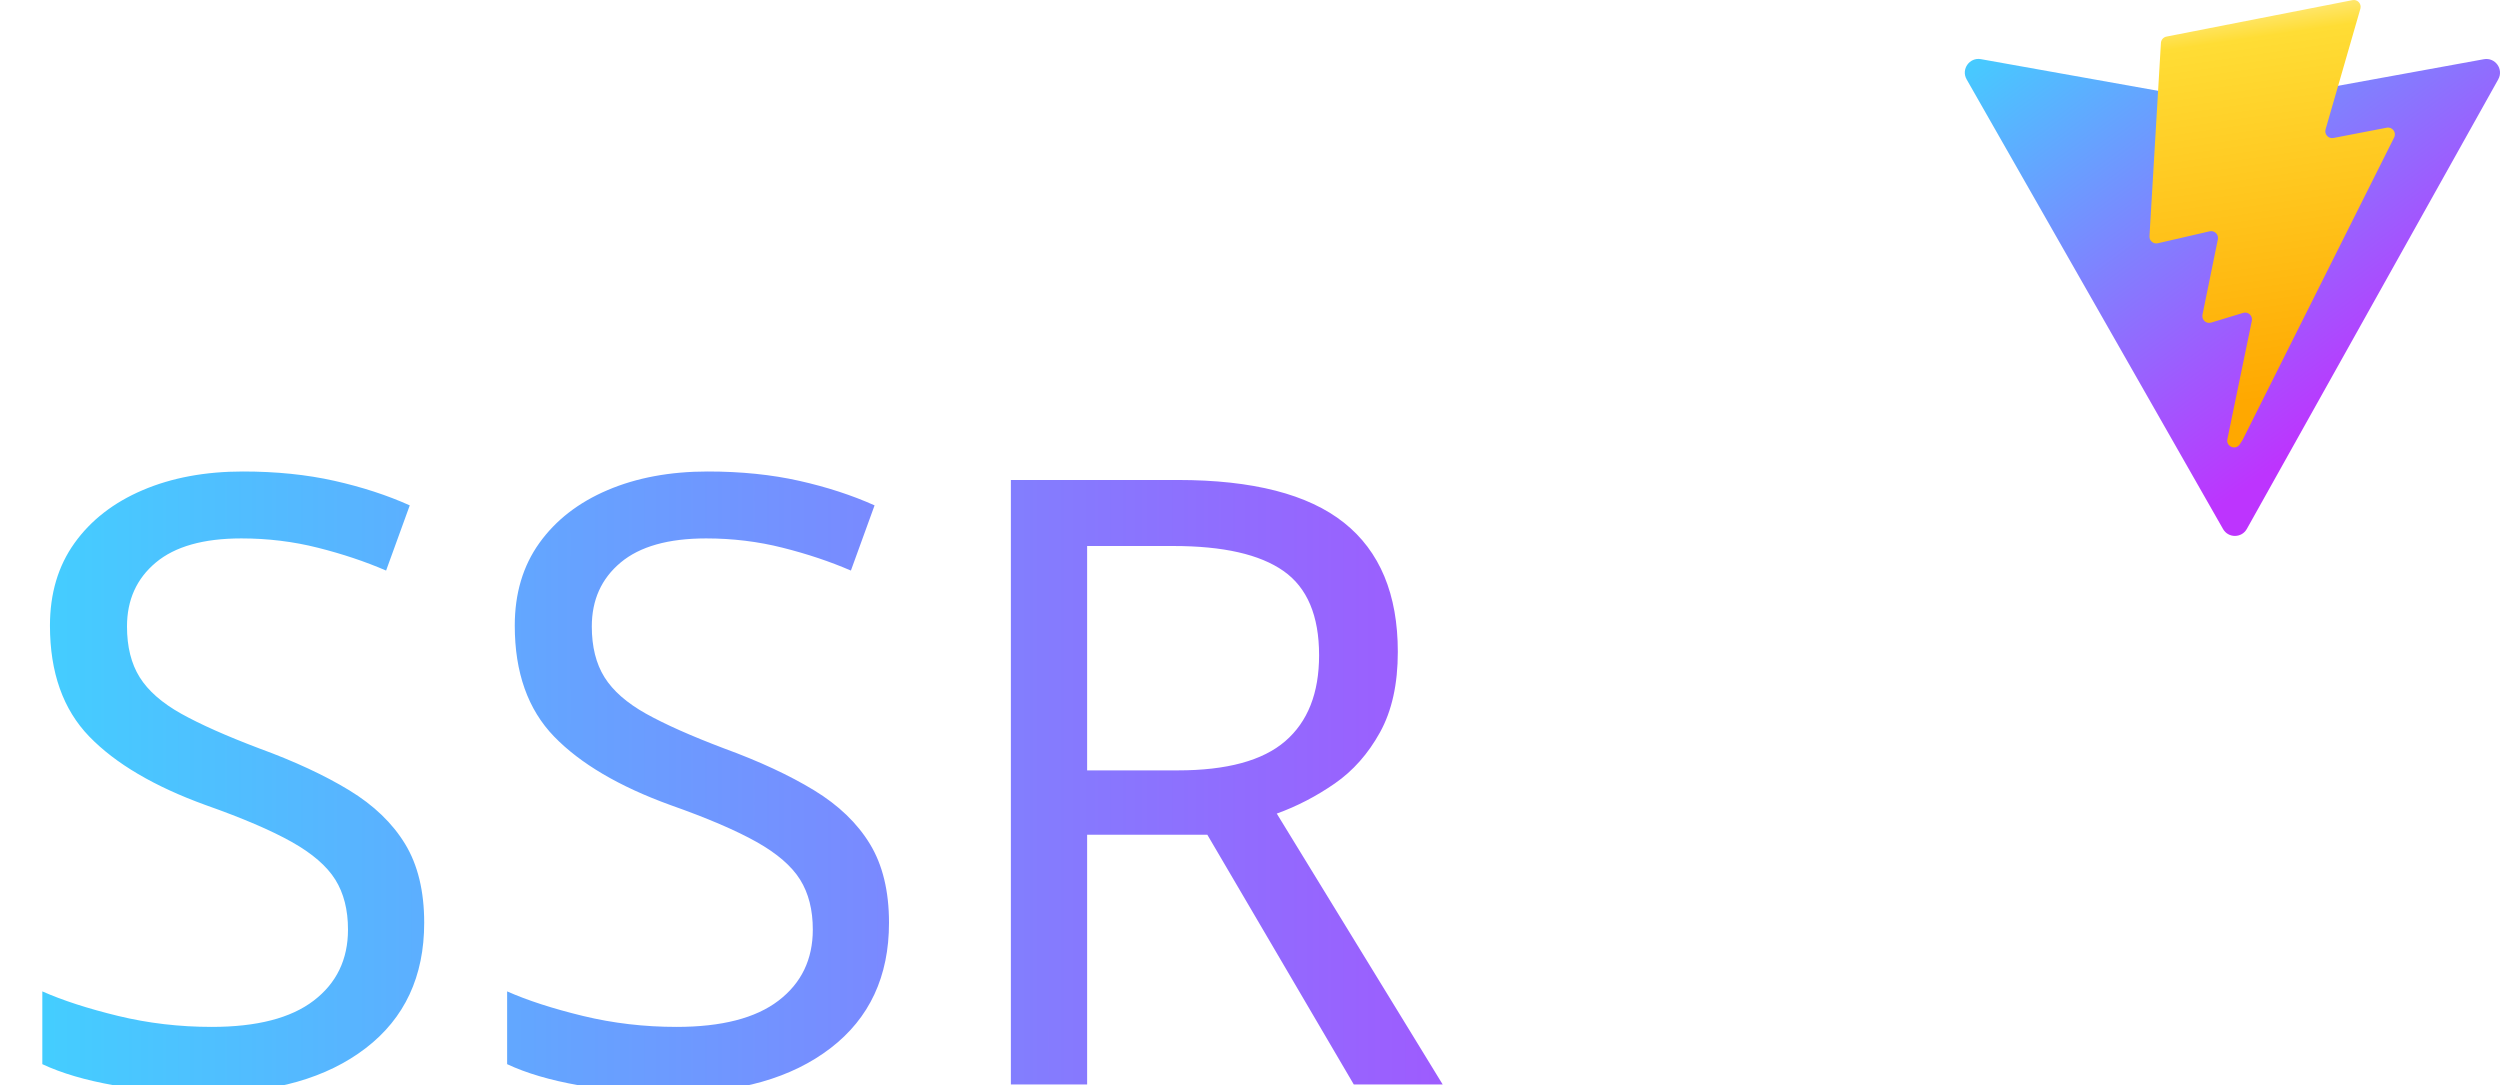
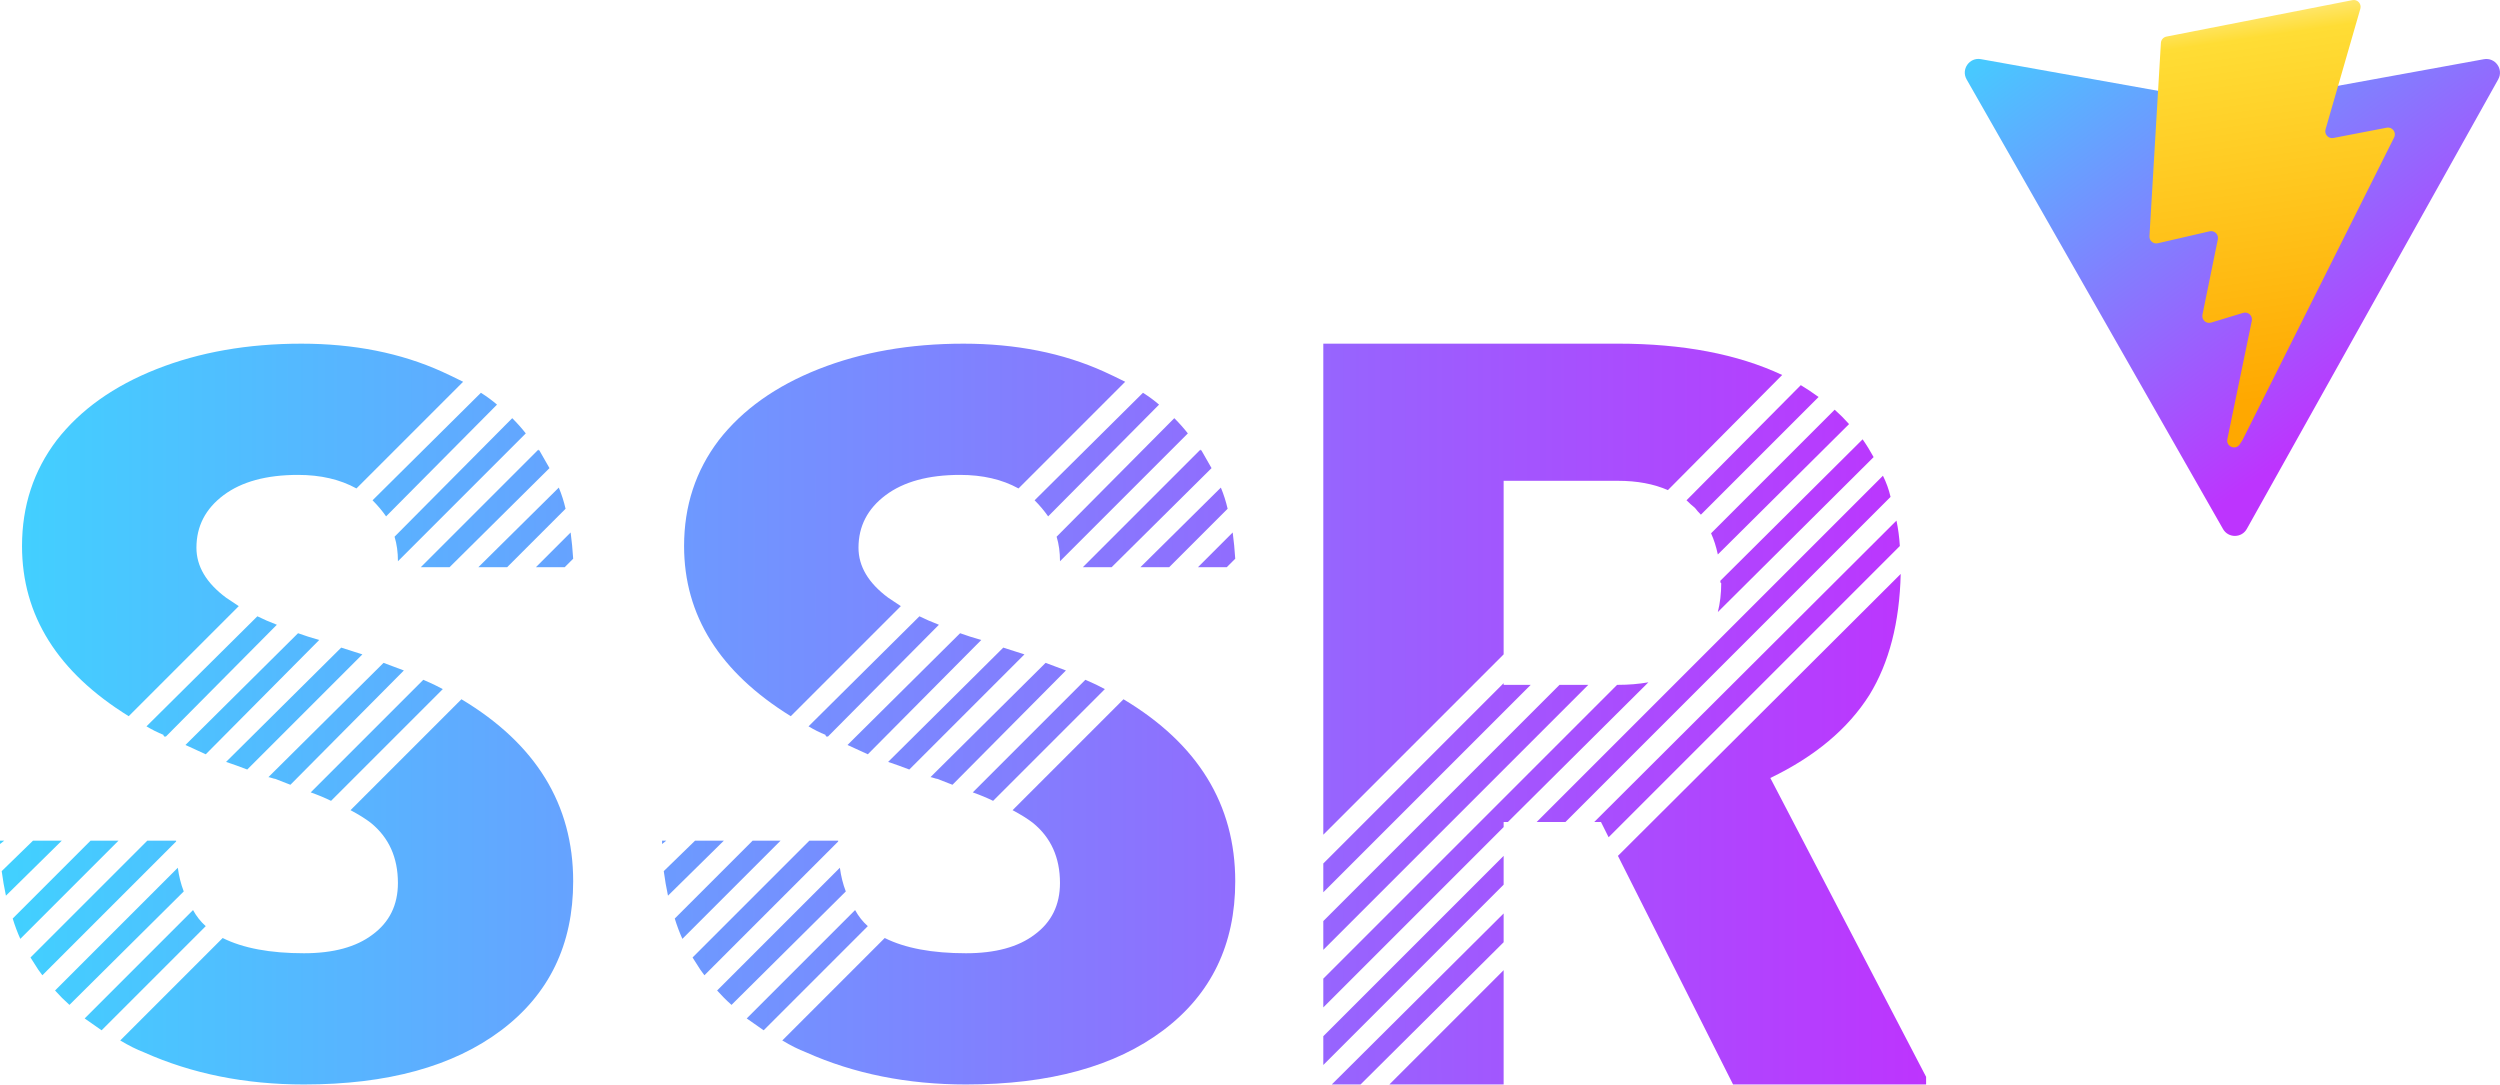
- <svg xmlns="http://www.w3.org/2000/svg" xmlns:xlink="http://www.w3.org/1999/xlink" width="787.43" height="341.58" fill="none" version="1.1" viewBox="0 0 787.43 341.58">
-   <g transform="matrix(.4304 0 0 .4304 614.88 -.63391)">
+ <svg xmlns="http://www.w3.org/2000/svg" xmlns:xlink="http://www.w3.org/1999/xlink" width="787.44" height="341.58" fill="none" version="1.1" viewBox="0 0 787.44 341.58">
+   <g transform="matrix(.4304 0 0 .4304 614.88 -.63392)">
    <path d="m399.64 59.525-184 329.02c-3.799 6.793-13.559 6.833-17.415 0.073l-187.65-329.06c-4.201-7.367 2.099-16.29 10.446-14.798l184.19 32.924c1.175 0.21 2.378 0.208 3.553-0.006l180.34-32.87c8.32-1.516 14.649 7.338 10.522 14.719z" fill="url(#linearGradient863)" />
    <path d="m292.96 1.574-136.16 26.681c-2.238 0.439-3.895 2.335-4.03 4.611l-8.376 141.46c-0.197 3.332 2.863 5.918 6.115 5.168l37.91-8.749c3.547-0.818 6.752 2.306 6.023 5.873l-11.263 55.153c-0.758 3.712 2.727 6.886 6.352 5.785l23.415-7.114c3.63-1.102 7.118 2.081 6.35 5.796l-17.899 86.633c-1.12 5.419 6.088 8.374 9.094 3.728l2.008-3.103 110.95-221.43c1.858-3.708-1.346-7.935-5.418-7.149l-39.022 7.531c-3.667 0.707-6.787-2.708-5.752-6.296l25.469-88.291c1.036-3.594-2.095-7.012-5.766-6.293z" fill="url(#paint1_linear)" />
  </g>
  <defs>
    <linearGradient id="paint0_linear" x1="6" x2="235" y1="33" y2="344" gradientUnits="userSpaceOnUse">
      <stop stop-color="#41D1FF" offset="0" />
      <stop stop-color="#BD34FE" offset="1" />
    </linearGradient>
    <linearGradient id="paint1_linear" x1="194.65" x2="236.08" y1="8.818" y2="292.99" gradientUnits="userSpaceOnUse">
      <stop stop-color="#FFEA83" offset="0" />
      <stop stop-color="#FFDD35" offset=".083" />
      <stop stop-color="#FFA800" offset="1" />
    </linearGradient>
-     <linearGradient id="linearGradient861" x1="98.317" x2="704.98" y1="524.8" y2="524.8" gradientTransform="translate(-98.317 -299.88)" gradientUnits="userSpaceOnUse" xlink:href="#paint0_linear" />
+     <linearGradient id="linearGradient861" x1="98.317" x2="704.98" y1="524.8" y2="524.8" gradientTransform="translate(-98.317,-299.88)" gradientUnits="userSpaceOnUse" xlink:href="#paint0_linear" />
    <linearGradient id="linearGradient863" x1="6" x2="235" y1="33" y2="344" gradientUnits="userSpaceOnUse" xlink:href="#paint0_linear" />
  </defs>
-   <text x="-0.267" y="341.584" fill="url(#linearGradient861)" font-family="'Retro New Version'" font-size="266.67px" style="line-height:1.25" xml:space="preserve">
-     <tspan x="-0.267" y="341.584" fill="url(#linearGradient861)" font-family="'Retro New Version'" font-size="266.67px">SSR</tspan>
-   </text>
+   <g fill="url(#linearGradient861)" aria-label="SSR">
+     <path d="m51.467 231.45q-2.667-1.067-5.333-2.667l34.934-34.667q2.667 1.333 6.133 2.667l-34.934 35.2q-0.267 0-0.533 0-0.267-0.267-0.267-0.533zm13.334 60.267-32.8 32.8q-2.667-1.867-5.333-3.733l34.134-34.134q1.6 2.933 4 5.067zm-27.467-26.934-30.934 30.934q-1.333-2.933-2.4-6.4l24.534-24.534zm-35.467 17.334q-0.8-3.733-1.333-7.733l9.867-9.6h9.067zm131.47-68.001q3.733 1.6 6.133 2.933l-35.2 35.2q-2.667-1.333-6.4-2.667zm12 6.133q35.2 21.067 35.2 57.334 0 29.867-22.667 46.934t-62.134 17.067q-27.734 0-50.401-10.133-3.467-1.333-7.467-3.733l32.267-32.267q9.6 4.8 25.6 4.8 13.867 0 21.6-5.867 8-5.867 8-16.267 0-12-8.533-18.934-2.4-1.867-6.4-4zm-144 44.534-1.333 1.067t0-0.267q0-0.533 0-0.8zm39.2-39.2q-33.6-20.8-33.6-53.601 0-18.934 10.933-33.334 11.2-14.4 31.467-22.4 20.267-8 45.601-8 24.8 0 44.267 8.8 2.933 1.333 6.667 3.2l-33.6 33.6q-7.733-4.267-18.4-4.267-14.934 0-23.467 6.4-8.533 6.4-8.533 16.534 0 8.8 9.334 15.734 1.6 1.067 4 2.667zm139.2-57.867q0.533 4 0.8 8.267l-2.667 2.667h-9.067zm-123.73 105.6q0.533 4 1.867 7.467l-36 35.734q-2.4-2.133-4.533-4.533zm85.601-94.668h-9.067l37.067-37.067t0 0.267q0 0 0.267 0 1.333 2.4 3.2 5.6zm-20.8 30.134q2.933 1.067 6.4 2.4l-35.734 36q-2.667-1.067-4.8-1.867-0.267 0-1.067-0.267t-1.067-0.267zm-65.334 56.001q0 0.267 0 0.267l-42.134 42.134q-1.6-2.133-1.867-2.667-0.533-0.8-1.867-2.933l36.8-36.8zm68.801-95.735 37.067-37.334q2.4 2.4 4.267 4.8l-40.267 40.267q0-4.267-1.067-7.733zm-10.133 37.067-36.267 36.267q-3.467-1.333-6.667-2.4l36.267-36q3.467 1.067 6.667 2.133zm3.2-48.534 34.134-33.867q2.933 1.867 5.067 3.733l-34.934 35.2q-1.867-2.667-4.267-5.067zm58.667-4q1.333 3.2 2.133 6.667l-18.4 18.4h-9.067zm-117.6 81.068 35.467-35.2q2.933 1.067 6.667 2.133l-35.734 36q-3.467-1.6-6.4-2.933z" />
+     <path d="m260 231.45q-2.667-1.067-5.333-2.667l34.934-34.667q2.667 1.333 6.133 2.667l-34.934 35.2q-0.267 0-0.533 0-0.267-0.267-0.267-0.533zm13.334 60.267-32.8 32.8q-2.667-1.867-5.333-3.733l34.134-34.134q1.6 2.933 4 5.067zm-27.467-26.934-30.934 30.934q-1.333-2.933-2.4-6.4l24.534-24.534zm-35.467 17.334q-0.8-3.733-1.333-7.733l9.867-9.6h9.067zm131.47-68.001q3.733 1.6 6.133 2.933l-35.2 35.2q-2.667-1.333-6.4-2.667zm12 6.133q35.2 21.067 35.2 57.334 0 29.867-22.667 46.934-22.667 17.067-62.134 17.067-27.734 0-50.401-10.133-3.467-1.333-7.467-3.733l32.267-32.267q9.6 4.8 25.6 4.8 13.867 0 21.6-5.867 8-5.867 8-16.267 0-12-8.533-18.934-2.4-1.867-6.4-4zm-144 44.534-1.333 1.067t0-0.267q0-0.533 0-0.8zm39.2-39.2q-33.6-20.8-33.6-53.601 0-18.934 10.933-33.334 11.2-14.4 31.467-22.4t45.601-8q24.8 0 44.267 8.8 2.933 1.333 6.667 3.2l-33.6 33.6q-7.733-4.267-18.4-4.267-14.934 0-23.467 6.4t-8.533 16.534q0 8.8 9.333 15.734 1.6 1.067 4 2.667zm139.2-57.867q0.533 4 0.8 8.267l-2.667 2.667h-9.067zm-123.73 105.6q0.533 4 1.867 7.467l-36 35.734q-2.4-2.133-4.533-4.533zm85.601-94.668h-9.067l37.067-37.067t0 0.267q0 0 0.267 0 1.333 2.4 3.2 5.6zm-20.8 30.134q2.933 1.067 6.4 2.4l-35.734 36q-2.667-1.067-4.8-1.867-0.267 0-1.067-0.267t-1.067-0.267zm-65.334 56.001q0 0.267 0 0.267l-42.134 42.134q-1.6-2.133-1.867-2.667-0.533-0.8-1.867-2.933l36.8-36.8zm68.801-95.735 37.067-37.334q2.4 2.4 4.267 4.8l-40.267 40.267q0-4.267-1.067-7.733zm-10.133 37.067-36.267 36.267q-3.467-1.333-6.667-2.4l36.267-36q3.467 1.067 6.667 2.133zm3.2-48.534 34.134-33.867q2.933 1.867 5.067 3.733l-34.934 35.2q-1.867-2.667-4.267-5.067zm58.667-4q1.333 3.2 2.133 6.667l-18.4 18.4h-9.067zm-117.6 81.068 35.467-35.2q2.933 1.067 6.667 2.133l-35.734 36q-3.467-1.6-6.4-2.933z" />
+     <path d="m597.34 163.98q0.8 3.733 1.067 8l-91.734 91.734-2.4-4.8h-2.133zm-123.73 132.8-45.067 44.801h-9.067l54.134-53.867zm-36 44.801 36-36v36zm36-135.47-56.801 56.801v-154.67h92.801q30.667 0 51.734 9.867l-36 36.267q-6.667-2.933-15.734-2.933h-36zm115.2 12.8q-10.133 16-31.2 26.134l49.067 94.135v2.4h-60.801l-36.267-72.001 89.068-88.801q-0.533 22.934-9.867 38.134zm-115.2 59.734-56.801 56.801v-9.067l56.801-56.801zm26.667-62.934-83.468 83.468v-9.067l74.401-74.401zm41.601-32.8 44.801-44.534q1.867 2.667 3.467 5.6l-49.067 48.801q1.067-4.267 1.067-9.067 0 0-0.267-0.267 0-0.267 0-0.533zm-48.801 76.001h-9.067l109.07-109.07q1.6 3.2 2.4 6.667zm48.001-84.268q-0.8-3.733-2.133-6.667l38.934-38.934q2.4 2.133 4.533 4.533zm-67.468 85.868-56.801 56.801v-9.067l92.534-92.534h0.267q5.067 0 9.6-0.8l-44.267 44.001h-1.333zm-56.801 11.467 56.801-56.801v0.533h8.533l-65.334 65.334zm114.4-114.4 36-36.267q2.667 1.6 5.6 3.733l-37.067 37.067q-1.067-1.067-1.867-2.133-1.333-1.067-2.667-2.4z" />
+   </g>
</svg>
